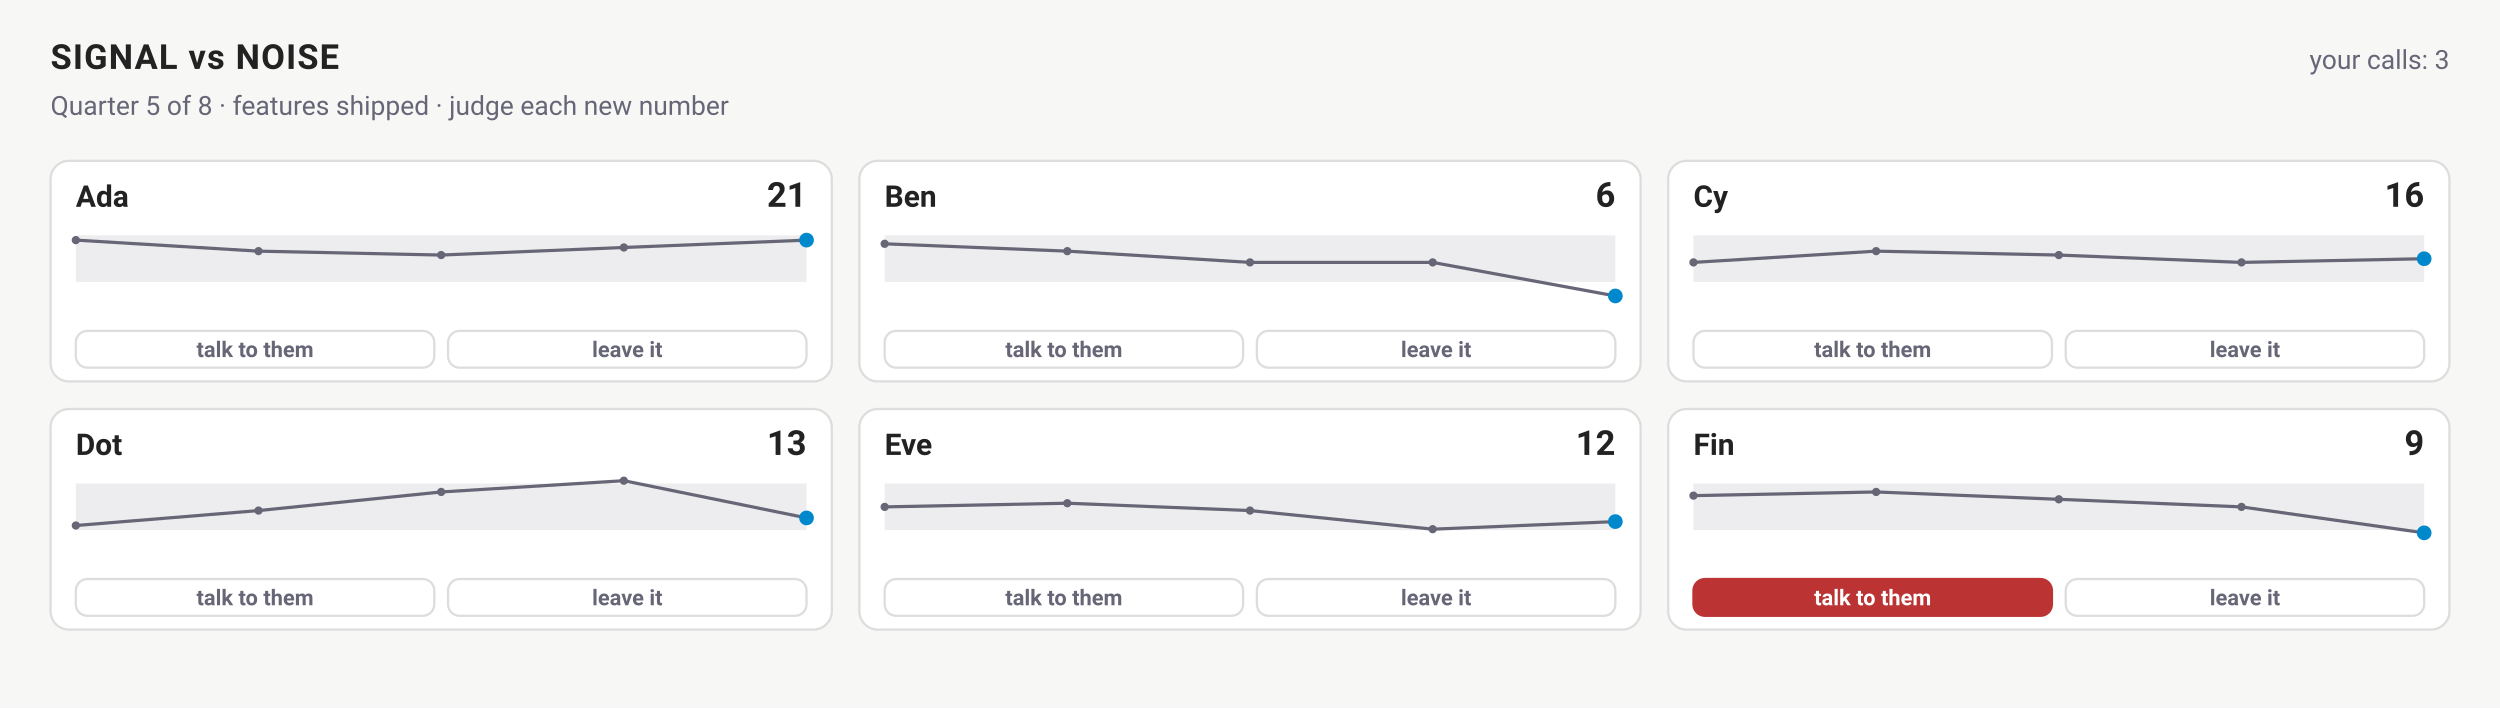
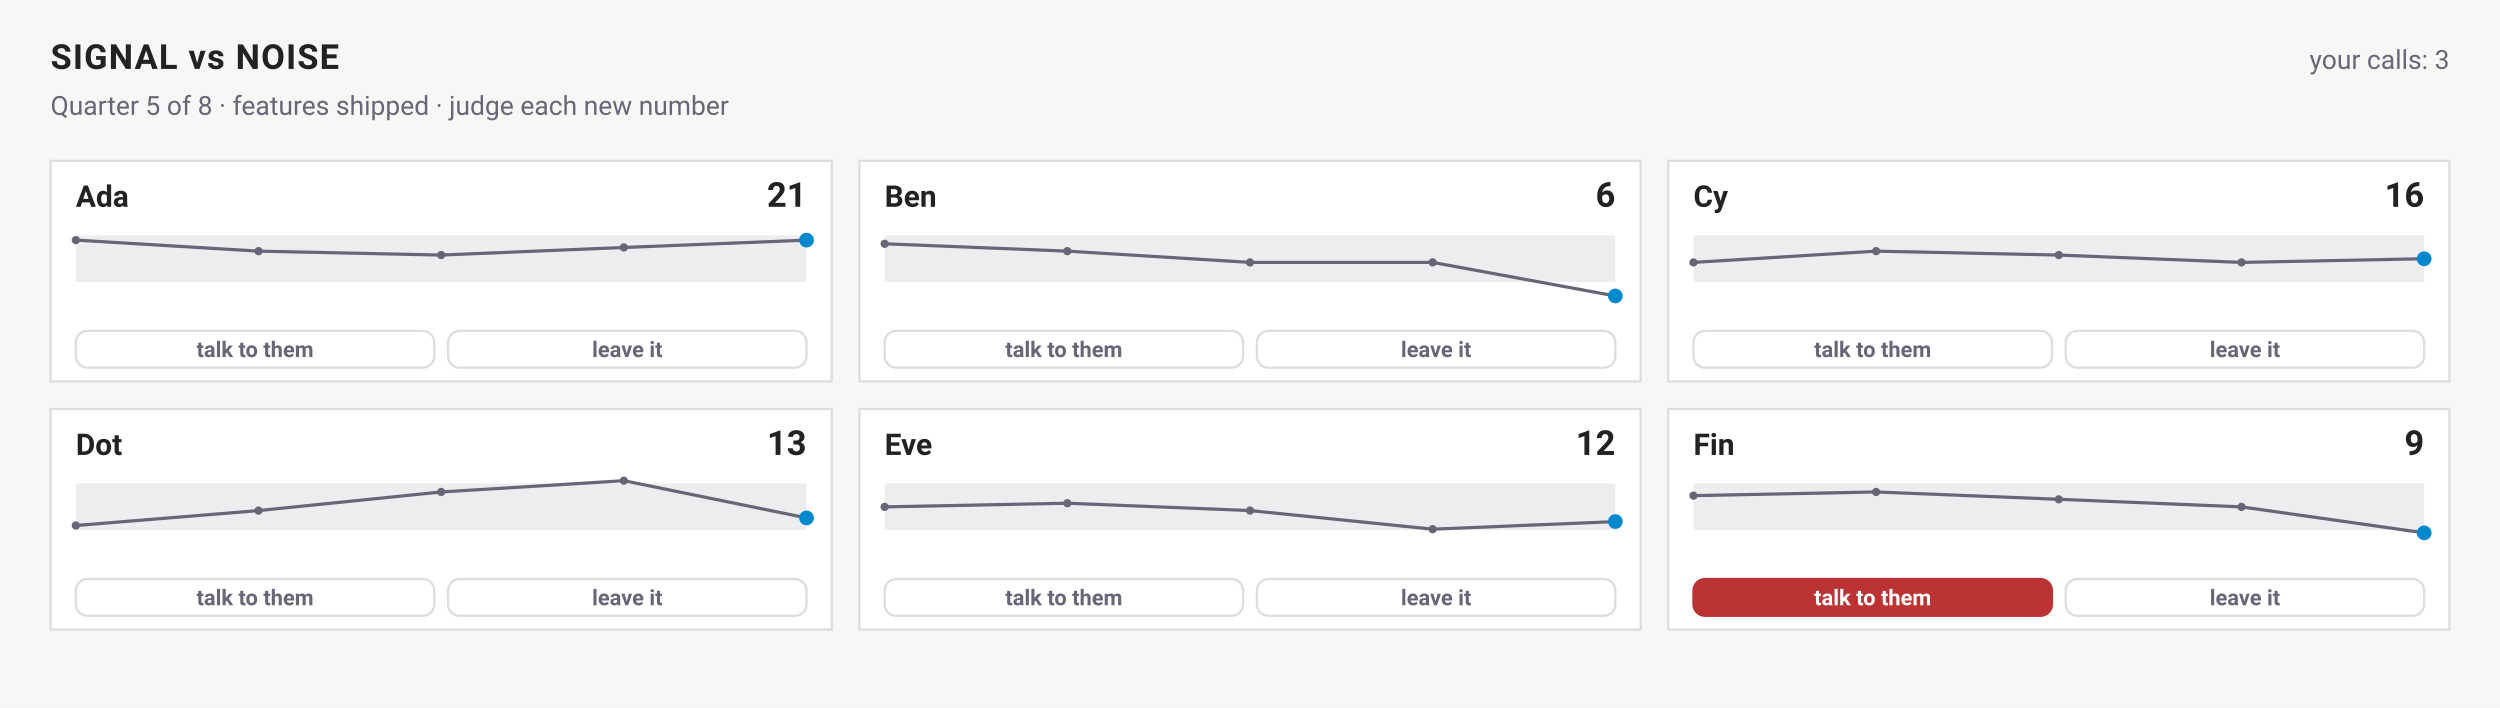
<svg xmlns="http://www.w3.org/2000/svg" width="1088" height="308" viewBox="0 0 1088 308" font-family="-apple-system,BlinkMacSystemFont,'Segoe UI',Roboto,sans-serif" role="img" aria-label="Signal vs noise — quarter 5">
  <rect width="1088" height="308" fill="#f7f8f6" />
  <text x="22" y="30" font-size="15" font-weight="700" letter-spacing="0.5" fill="#222">SIGNAL vs NOISE</text>
  <text x="22" y="50" font-size="11.5" fill="#667">Quarter 5 of 8 · features shipped · judge each new number</text>
  <text x="1066" y="30" font-size="11.5" text-anchor="end" fill="#667">your calls: 3</text>
-   <rect x="22" y="70" width="340" height="96" rx="8" fill="#fff" stroke="#ddd" />
+   <rect x="22" y="70" width="340" height="96" rx="0" fill="#fff" stroke="#ddd" />
  <text x="33" y="90" font-size="13" font-weight="650" fill="#222">Ada</text>
  <text x="351" y="90" font-size="15" font-weight="700" text-anchor="end" fill="#222">21</text>
  <rect x="33" y="102.4" width="318" height="20.3" fill="#667" fill-opacity="0.12" />
  <polyline points="33,104.5 112.5,109.3 192,111 271.5,107.7 351,104.5" fill="none" stroke="#667" stroke-width="1.4" />
  <circle cx="33" cy="104.5" r="1.8" fill="#667" />
  <circle cx="112.5" cy="109.3" r="1.8" fill="#667" />
  <circle cx="192" cy="111" r="1.8" fill="#667" />
  <circle cx="271.5" cy="107.7" r="1.8" fill="#667" />
  <circle cx="351" cy="104.5" r="3.2" fill="#08c" />
  <g data-act="talk" data-person="0" data-quarter="4" role="button" tabindex="0">
    <rect x="33" y="144" width="156" height="16" rx="5" fill="#fff" stroke="#ddd" />
    <text x="111" y="155.4" font-size="9.5" font-weight="600" text-anchor="middle" fill="#667">talk to them</text>
  </g>
  <g data-act="leave" data-person="0" data-quarter="4" role="button" tabindex="0">
    <rect x="195" y="144" width="156" height="16" rx="5" fill="#fff" stroke="#ddd" />
    <text x="273" y="155.4" font-size="9.5" font-weight="600" text-anchor="middle" fill="#667">leave it</text>
  </g>
-   <rect x="374" y="70" width="340" height="96" rx="8" fill="#fff" stroke="#ddd" />
+   <rect x="374" y="70" width="340" height="96" rx="0" fill="#fff" stroke="#ddd" />
  <text x="385" y="90" font-size="13" font-weight="650" fill="#222">Ben</text>
  <text x="703" y="90" font-size="15" font-weight="700" text-anchor="end" fill="#222">6</text>
  <rect x="385" y="102.4" width="318" height="20.3" fill="#667" fill-opacity="0.12" />
  <polyline points="385,106.1 464.5,109.3 544,114.2 623.5,114.2 703,128.8" fill="none" stroke="#667" stroke-width="1.4" />
  <circle cx="385" cy="106.1" r="1.8" fill="#667" />
  <circle cx="464.5" cy="109.3" r="1.8" fill="#667" />
  <circle cx="544" cy="114.2" r="1.8" fill="#667" />
  <circle cx="623.5" cy="114.2" r="1.8" fill="#667" />
  <circle cx="703" cy="128.8" r="3.2" fill="#08c" />
  <g data-act="talk" data-person="1" data-quarter="4" role="button" tabindex="0">
    <rect x="385" y="144" width="156" height="16" rx="5" fill="#fff" stroke="#ddd" />
    <text x="463" y="155.4" font-size="9.5" font-weight="600" text-anchor="middle" fill="#667">talk to them</text>
  </g>
  <g data-act="leave" data-person="1" data-quarter="4" role="button" tabindex="0">
    <rect x="547" y="144" width="156" height="16" rx="5" fill="#fff" stroke="#ddd" />
    <text x="625" y="155.4" font-size="9.5" font-weight="600" text-anchor="middle" fill="#667">leave it</text>
  </g>
-   <rect x="726" y="70" width="340" height="96" rx="8" fill="#fff" stroke="#ddd" />
+   <rect x="726" y="70" width="340" height="96" rx="0" fill="#fff" stroke="#ddd" />
  <text x="737" y="90" font-size="13" font-weight="650" fill="#222">Cy</text>
  <text x="1055" y="90" font-size="15" font-weight="700" text-anchor="end" fill="#222">16</text>
  <rect x="737" y="102.4" width="318" height="20.3" fill="#667" fill-opacity="0.12" />
  <polyline points="737,114.2 816.5,109.3 896,111 975.5,114.2 1055,112.6" fill="none" stroke="#667" stroke-width="1.4" />
  <circle cx="737" cy="114.2" r="1.8" fill="#667" />
  <circle cx="816.5" cy="109.3" r="1.8" fill="#667" />
  <circle cx="896" cy="111" r="1.8" fill="#667" />
  <circle cx="975.5" cy="114.2" r="1.8" fill="#667" />
  <circle cx="1055" cy="112.6" r="3.2" fill="#08c" />
  <g data-act="talk" data-person="2" data-quarter="4" role="button" tabindex="0">
    <rect x="737" y="144" width="156" height="16" rx="5" fill="#fff" stroke="#ddd" />
    <text x="815" y="155.4" font-size="9.5" font-weight="600" text-anchor="middle" fill="#667">talk to them</text>
  </g>
  <g data-act="leave" data-person="2" data-quarter="4" role="button" tabindex="0">
    <rect x="899" y="144" width="156" height="16" rx="5" fill="#fff" stroke="#ddd" />
    <text x="977" y="155.4" font-size="9.5" font-weight="600" text-anchor="middle" fill="#667">leave it</text>
  </g>
-   <rect x="22" y="178" width="340" height="96" rx="8" fill="#fff" stroke="#ddd" />
+   <rect x="22" y="178" width="340" height="96" rx="0" fill="#fff" stroke="#ddd" />
  <text x="33" y="198" font-size="13" font-weight="650" fill="#222">Dot</text>
  <text x="351" y="198" font-size="15" font-weight="700" text-anchor="end" fill="#222">13</text>
  <rect x="33" y="210.4" width="318" height="20.3" fill="#667" fill-opacity="0.12" />
  <polyline points="33,228.7 112.5,222.2 192,214.1 271.5,209.2 351,225.4" fill="none" stroke="#667" stroke-width="1.4" />
  <circle cx="33" cy="228.7" r="1.8" fill="#667" />
  <circle cx="112.5" cy="222.2" r="1.8" fill="#667" />
  <circle cx="192" cy="214.1" r="1.8" fill="#667" />
  <circle cx="271.5" cy="209.2" r="1.8" fill="#667" />
  <circle cx="351" cy="225.4" r="3.2" fill="#08c" />
  <g data-act="talk" data-person="3" data-quarter="4" role="button" tabindex="0">
    <rect x="33" y="252" width="156" height="16" rx="5" fill="#fff" stroke="#ddd" />
    <text x="111" y="263.4" font-size="9.5" font-weight="600" text-anchor="middle" fill="#667">talk to them</text>
  </g>
  <g data-act="leave" data-person="3" data-quarter="4" role="button" tabindex="0">
    <rect x="195" y="252" width="156" height="16" rx="5" fill="#fff" stroke="#ddd" />
    <text x="273" y="263.4" font-size="9.5" font-weight="600" text-anchor="middle" fill="#667">leave it</text>
  </g>
-   <rect x="374" y="178" width="340" height="96" rx="8" fill="#fff" stroke="#ddd" />
+   <rect x="374" y="178" width="340" height="96" rx="0" fill="#fff" stroke="#ddd" />
  <text x="385" y="198" font-size="13" font-weight="650" fill="#222">Eve</text>
  <text x="703" y="198" font-size="15" font-weight="700" text-anchor="end" fill="#222">12</text>
  <rect x="385" y="210.4" width="318" height="20.3" fill="#667" fill-opacity="0.12" />
  <polyline points="385,220.6 464.5,219 544,222.2 623.5,230.3 703,227" fill="none" stroke="#667" stroke-width="1.4" />
  <circle cx="385" cy="220.6" r="1.8" fill="#667" />
  <circle cx="464.5" cy="219" r="1.8" fill="#667" />
  <circle cx="544" cy="222.2" r="1.8" fill="#667" />
  <circle cx="623.5" cy="230.3" r="1.8" fill="#667" />
  <circle cx="703" cy="227" r="3.2" fill="#08c" />
  <g data-act="talk" data-person="4" data-quarter="4" role="button" tabindex="0">
    <rect x="385" y="252" width="156" height="16" rx="5" fill="#fff" stroke="#ddd" />
    <text x="463" y="263.4" font-size="9.5" font-weight="600" text-anchor="middle" fill="#667">talk to them</text>
  </g>
  <g data-act="leave" data-person="4" data-quarter="4" role="button" tabindex="0">
    <rect x="547" y="252" width="156" height="16" rx="5" fill="#fff" stroke="#ddd" />
    <text x="625" y="263.4" font-size="9.5" font-weight="600" text-anchor="middle" fill="#667">leave it</text>
  </g>
-   <rect x="726" y="178" width="340" height="96" rx="8" fill="#fff" stroke="#ddd" />
+   <rect x="726" y="178" width="340" height="96" rx="0" fill="#fff" stroke="#ddd" />
  <text x="737" y="198" font-size="13" font-weight="650" fill="#222">Fin</text>
  <text x="1055" y="198" font-size="15" font-weight="700" text-anchor="end" fill="#222">9</text>
  <rect x="737" y="210.4" width="318" height="20.3" fill="#667" fill-opacity="0.12" />
  <polyline points="737,215.7 816.5,214.1 896,217.3 975.5,220.6 1055,231.9" fill="none" stroke="#667" stroke-width="1.4" />
  <circle cx="737" cy="215.7" r="1.8" fill="#667" />
  <circle cx="816.5" cy="214.1" r="1.8" fill="#667" />
  <circle cx="896" cy="217.3" r="1.8" fill="#667" />
  <circle cx="975.5" cy="220.6" r="1.8" fill="#667" />
  <circle cx="1055" cy="231.9" r="3.2" fill="#08c" />
  <g data-act="talk" data-person="5" data-quarter="4" role="button" tabindex="0">
    <rect x="737" y="252" width="156" height="16" rx="5" fill="#b33" stroke="#b33" />
    <text x="815" y="263.4" font-size="9.5" font-weight="600" text-anchor="middle" fill="#fff">talk to them</text>
  </g>
  <g data-act="leave" data-person="5" data-quarter="4" role="button" tabindex="0">
    <rect x="899" y="252" width="156" height="16" rx="5" fill="#fff" stroke="#ddd" />
    <text x="977" y="263.4" font-size="9.5" font-weight="600" text-anchor="middle" fill="#667">leave it</text>
  </g>
</svg>
